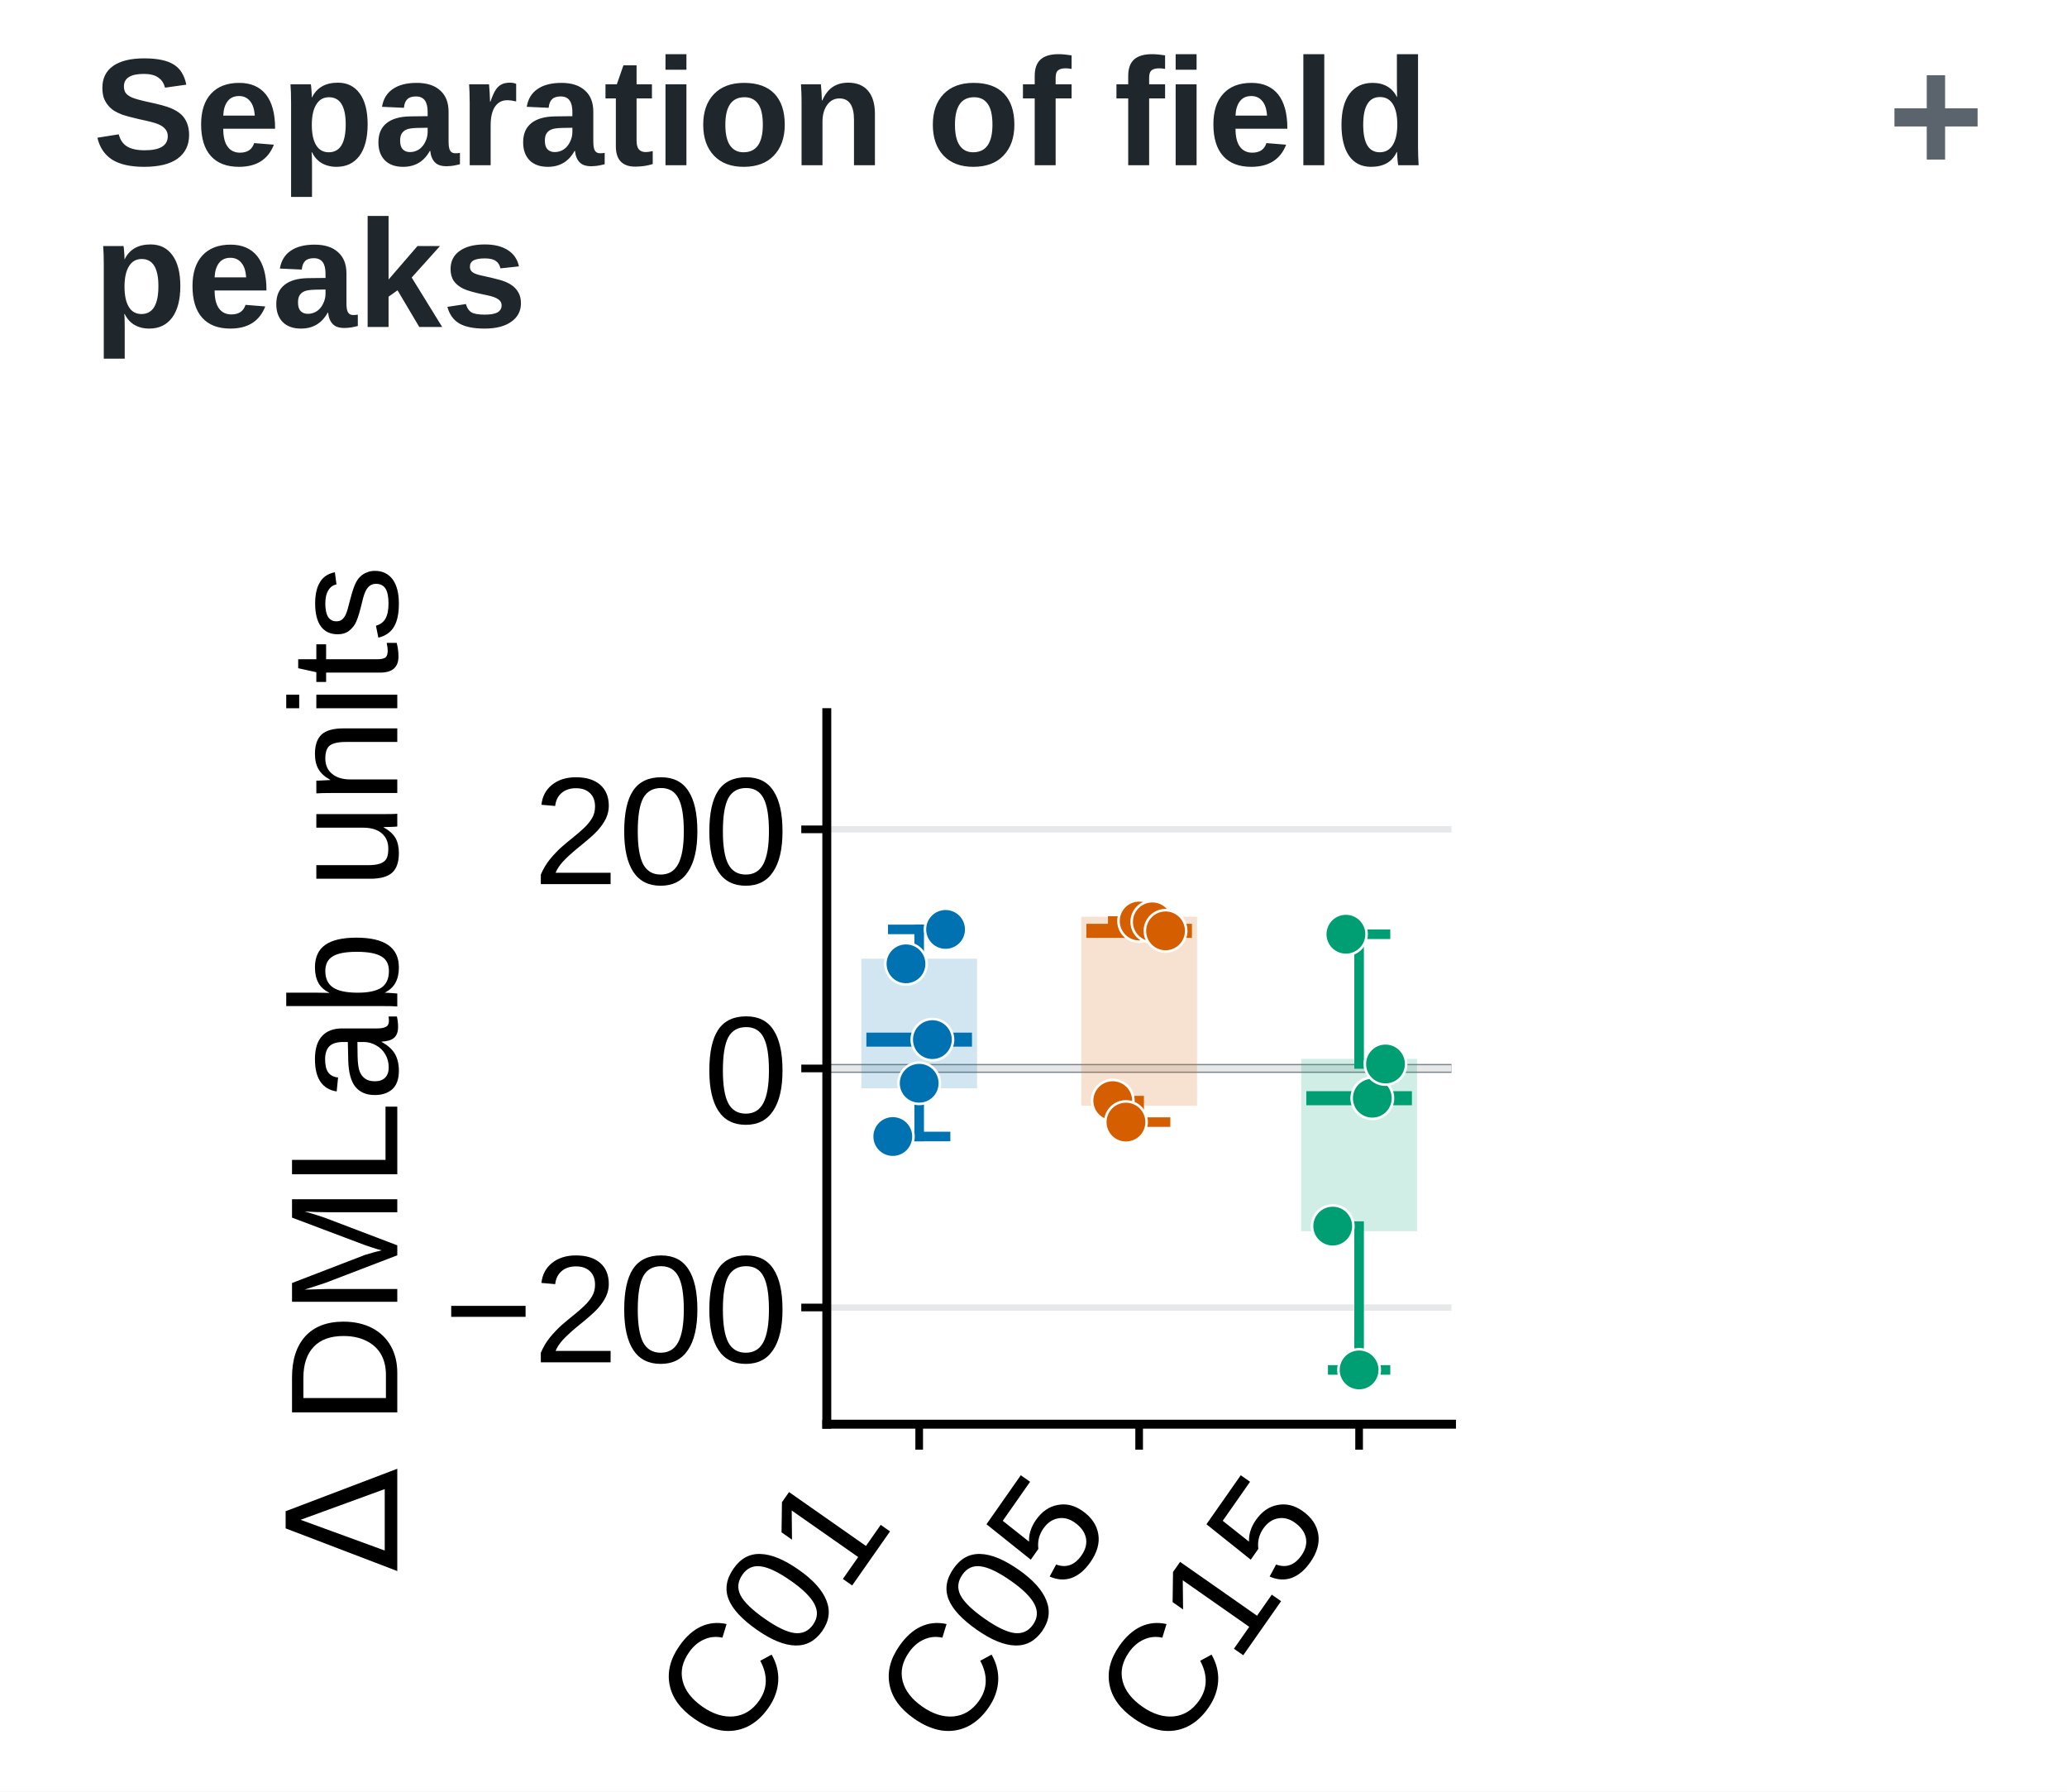
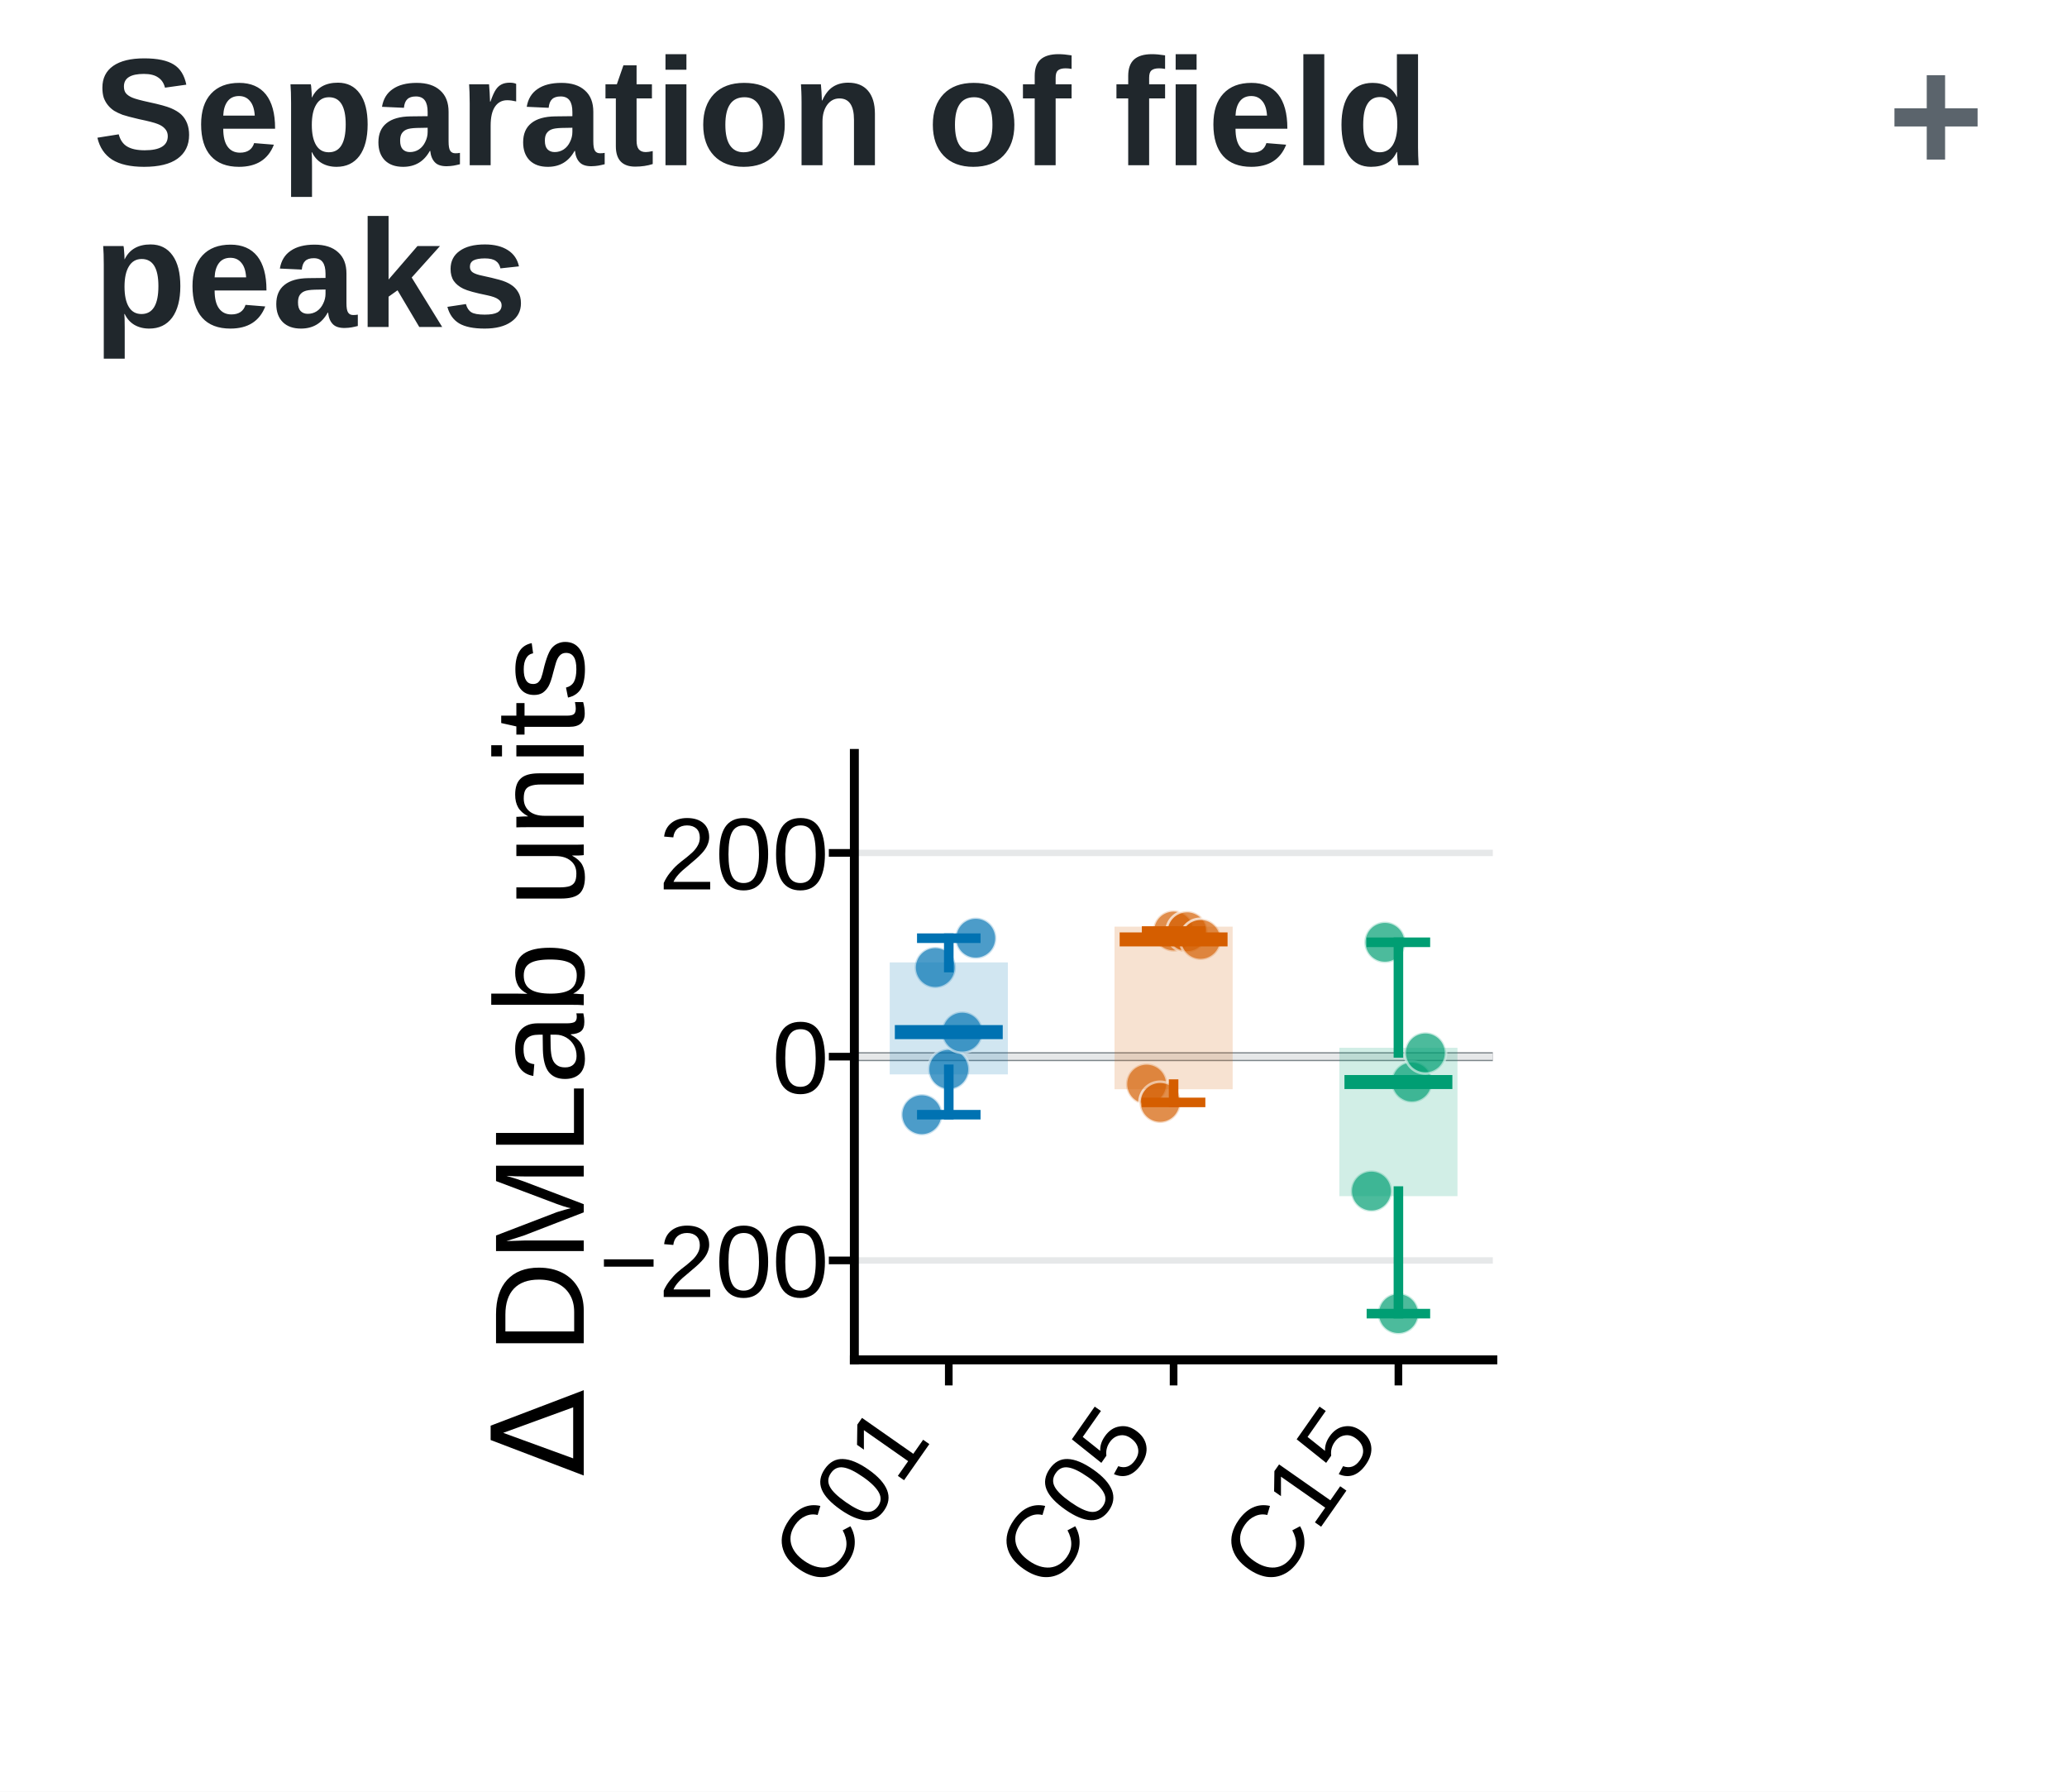
<svg xmlns="http://www.w3.org/2000/svg" xmlns:xlink="http://www.w3.org/1999/xlink" width="162pt" height="140.4pt" viewBox="0 0 162 140.4" version="1.1">
  <defs>
    <style type="text/css">*{stroke-linejoin: round; stroke-linecap: butt}</style>
  </defs>
  <g id="figure_1">
    <g id="patch_1">
      <path d="M 0 140.4 L 162 140.4 L 162 0 L 0 0 z " style="fill: #ffffff" />
    </g>
    <g id="axes_1">
      <g id="patch_2">
-         <path d="M 64.8 111.6 L 113.76 111.6 L 113.76 55.843 L 64.8 55.843 z " style="fill: #ffffff" />
+         <path d="M 66.96 106.56 L 117 106.56 L 117 59.04 L 66.96 59.04 z " style="fill: #ffffff" />
      </g>
      <g id="line2d_1">
-         <path d="M 64.8 83.722 L 113.76 83.722 " clip-path="url(#p81a2403ec0)" style="fill: none; stroke: #7d858a; stroke-width: 0.7; stroke-linecap: square" />
+         <path d="M 66.96 82.8 L 117 82.8 " clip-path="url(#pd6833d526d)" style="fill: none; stroke: #7d858a; stroke-width: 0.7; stroke-linecap: square" />
      </g>
      <g id="matplotlib.axis_1">
        <g id="xtick_1">
          <g id="line2d_2">
            <defs>
              <path id="m8e8d9a8fae" d="M 0 0 L 0 2 " style="stroke: #000000; stroke-width: 0.6" />
            </defs>
            <g>
-               <use xlink:href="#m8e8d9a8fae" x="72.041" y="111.6" style="stroke: #000000; stroke-width: 0.6" />
+               <use xlink:href="#m8e8d9a8fae" x="74.36" y="106.56" style="stroke: #000000; stroke-width: 0.6" />
            </g>
          </g>
          <g id="text_1">
-             <text style="font-size: 12px; font-family: 'Arial'" transform="translate(57.46103 137.5582) rotate(-55)">C01</text>
+             <text style="font-size: 8px; font-family: 'Arial'" transform="translate(64.6406 124.8655) rotate(-55)">C01</text>
          </g>
        </g>
        <g id="xtick_2">
          <g id="line2d_3">
            <g>
-               <use xlink:href="#m8e8d9a8fae" x="89.28" y="111.6" style="stroke: #000000; stroke-width: 0.6" />
+               <use xlink:href="#m8e8d9a8fae" x="91.98" y="106.56" style="stroke: #000000; stroke-width: 0.6" />
            </g>
          </g>
          <g id="text_2">
-             <text style="font-size: 12px; font-family: 'Arial'" transform="translate(74.70047 137.5582) rotate(-55)">C05</text>
+             <text style="font-size: 8px; font-family: 'Arial'" transform="translate(82.26031 124.8655) rotate(-55)">C05</text>
          </g>
        </g>
        <g id="xtick_3">
          <g id="line2d_4">
            <g>
-               <use xlink:href="#m8e8d9a8fae" x="106.519" y="111.6" style="stroke: #000000; stroke-width: 0.6" />
+               <use xlink:href="#m8e8d9a8fae" x="109.6" y="106.56" style="stroke: #000000; stroke-width: 0.6" />
            </g>
          </g>
          <g id="text_3">
-             <text style="font-size: 12px; font-family: 'Arial'" transform="translate(91.93991 137.5582) rotate(-55)">C15</text>
+             <text style="font-size: 8px; font-family: 'Arial'" transform="translate(99.88003 124.8655) rotate(-55)">C15</text>
          </g>
        </g>
      </g>
      <g id="matplotlib.axis_2">
        <g id="ytick_1">
          <g id="line2d_5">
-             <path d="M 64.8 102.457 L 113.76 102.457 " clip-path="url(#p81a2403ec0)" style="fill: none; stroke: #e6e8e9; stroke-width: 0.5; stroke-linecap: square" />
+             <path d="M 66.96 98.767 L 117 98.767 " clip-path="url(#pd6833d526d)" style="fill: none; stroke: #e6e8e9; stroke-width: 0.5; stroke-linecap: square" />
          </g>
          <g id="line2d_6">
            <defs>
              <path id="m2e3f482a18" d="M 0 0 L -2 0 " style="stroke: #000000; stroke-width: 0.6" />
            </defs>
            <g>
-               <use xlink:href="#m2e3f482a18" x="64.8" y="102.457" style="stroke: #000000; stroke-width: 0.6" />
+               <use xlink:href="#m2e3f482a18" x="66.96" y="98.767" style="stroke: #000000; stroke-width: 0.6" />
            </g>
          </g>
          <g id="text_4">
-             <text style="font-size: 12px; font-family: 'Arial'; text-anchor: end" x="61.8" y="106.751" transform="rotate(-0 61.8 106.7514)">−200</text>
+             <text style="font-size: 8px; font-family: 'Arial'; text-anchor: end" x="64.96" y="101.631" transform="rotate(-0 64.96 101.6306)">−200</text>
          </g>
        </g>
        <g id="ytick_2">
          <g id="line2d_7">
-             <path d="M 64.8 83.722 L 113.76 83.722 " clip-path="url(#p81a2403ec0)" style="fill: none; stroke: #e6e8e9; stroke-width: 0.5; stroke-linecap: square" />
+             <path d="M 66.96 82.8 L 117 82.8 " clip-path="url(#pd6833d526d)" style="fill: none; stroke: #e6e8e9; stroke-width: 0.5; stroke-linecap: square" />
          </g>
          <g id="line2d_8">
            <g>
-               <use xlink:href="#m2e3f482a18" x="64.8" y="83.722" style="stroke: #000000; stroke-width: 0.6" />
+               <use xlink:href="#m2e3f482a18" x="66.96" y="82.8" style="stroke: #000000; stroke-width: 0.6" />
            </g>
          </g>
          <g id="text_5">
-             <text style="font-size: 12px; font-family: 'Arial'; text-anchor: end" x="61.8" y="88.016" transform="rotate(-0 61.8 88.01629)">0</text>
+             <text style="font-size: 8px; font-family: 'Arial'; text-anchor: end" x="64.96" y="85.663" transform="rotate(-0 64.96 85.66312)">0</text>
          </g>
        </g>
        <g id="ytick_3">
          <g id="line2d_9">
-             <path d="M 64.8 64.986 L 113.76 64.986 " clip-path="url(#p81a2403ec0)" style="fill: none; stroke: #e6e8e9; stroke-width: 0.5; stroke-linecap: square" />
+             <path d="M 66.96 66.833 L 117 66.833 " clip-path="url(#pd6833d526d)" style="fill: none; stroke: #e6e8e9; stroke-width: 0.5; stroke-linecap: square" />
          </g>
          <g id="line2d_10">
            <g>
-               <use xlink:href="#m2e3f482a18" x="64.8" y="64.986" style="stroke: #000000; stroke-width: 0.6" />
+               <use xlink:href="#m2e3f482a18" x="66.96" y="66.833" style="stroke: #000000; stroke-width: 0.6" />
            </g>
          </g>
          <g id="text_6">
-             <text style="font-size: 12px; font-family: 'Arial'; text-anchor: end" x="61.8" y="69.281" transform="rotate(-0 61.8 69.28117)">200</text>
+             <text style="font-size: 8px; font-family: 'Arial'; text-anchor: end" x="64.96" y="69.696" transform="rotate(-0 64.96 69.69569)">200</text>
          </g>
        </g>
        <g id="text_7">
-           <g transform="translate(31.38687 123.2016) rotate(-90)">
+           <g transform="translate(46.45375 115.7) rotate(-90)">
            <text>
-               <tspan x="0" y="-0.25" style="font-size: 12px; font-family: 'DejaVu Sans'">Δ</tspan>
-               <tspan x="8.209" y="-0.25" style="font-size: 12px; font-family: 'Arial'"> </tspan>
-               <tspan x="11.543" y="-0.25" style="font-size: 12px; font-family: 'Arial'">D</tspan>
-               <tspan x="20.209" y="-0.25" style="font-size: 12px; font-family: 'Arial'">M</tspan>
-               <tspan x="30.205" y="-0.25" style="font-size: 12px; font-family: 'Arial'">L</tspan>
-               <tspan x="36.879" y="-0.25" style="font-size: 12px; font-family: 'Arial'">a</tspan>
-               <tspan x="43.553" y="-0.25" style="font-size: 12px; font-family: 'Arial'">b</tspan>
-               <tspan x="50.227" y="-0.25" style="font-size: 12px; font-family: 'Arial'"> </tspan>
-               <tspan x="53.561" y="-0.25" style="font-size: 12px; font-family: 'Arial'">u</tspan>
-               <tspan x="60.234" y="-0.25" style="font-size: 12px; font-family: 'Arial'">n</tspan>
-               <tspan x="66.908" y="-0.25" style="font-size: 12px; font-family: 'Arial'">i</tspan>
-               <tspan x="69.574" y="-0.25" style="font-size: 12px; font-family: 'Arial'">t</tspan>
-               <tspan x="72.908" y="-0.25" style="font-size: 12px; font-family: 'Arial'">s</tspan>
+               <tspan x="0" y="-0.703" style="font-size: 10px; font-family: 'DejaVu Sans'">Δ</tspan>
+               <tspan x="6.841" y="-0.703" style="font-size: 10px; font-family: 'Arial'"> </tspan>
+               <tspan x="9.619" y="-0.703" style="font-size: 10px; font-family: 'Arial'">D</tspan>
+               <tspan x="16.841" y="-0.703" style="font-size: 10px; font-family: 'Arial'">M</tspan>
+               <tspan x="25.171" y="-0.703" style="font-size: 10px; font-family: 'Arial'">L</tspan>
+               <tspan x="30.732" y="-0.703" style="font-size: 10px; font-family: 'Arial'">a</tspan>
+               <tspan x="36.294" y="-0.703" style="font-size: 10px; font-family: 'Arial'">b</tspan>
+               <tspan x="41.855" y="-0.703" style="font-size: 10px; font-family: 'Arial'"> </tspan>
+               <tspan x="44.634" y="-0.703" style="font-size: 10px; font-family: 'Arial'">u</tspan>
+               <tspan x="50.195" y="-0.703" style="font-size: 10px; font-family: 'Arial'">n</tspan>
+               <tspan x="55.757" y="-0.703" style="font-size: 10px; font-family: 'Arial'">i</tspan>
+               <tspan x="57.979" y="-0.703" style="font-size: 10px; font-family: 'Arial'">t</tspan>
+               <tspan x="60.757" y="-0.703" style="font-size: 10px; font-family: 'Arial'">s</tspan>
            </text>
          </g>
        </g>
-       </g>
-       <g id="patch_3">
-         <path d="M 67.903 84.884 L 76.178 84.884 L 76.178 75.526 L 67.903 75.526 L 67.903 84.884 z " clip-path="url(#p81a2403ec0)" style="fill: #0072b2; opacity: 0.18; stroke: #0072b2; stroke-width: 0.8; stroke-linejoin: miter" />
-       </g>
-       <g id="line2d_11">
-         <path d="M 72.041 84.884 L 72.041 89.058 " clip-path="url(#p81a2403ec0)" style="fill: none; stroke: #0072b2; stroke-width: 0.75; stroke-linecap: square" />
-       </g>
-       <g id="line2d_12">
-         <path d="M 72.041 75.526 L 72.041 72.829 " clip-path="url(#p81a2403ec0)" style="fill: none; stroke: #0072b2; stroke-width: 0.75; stroke-linecap: square" />
-       </g>
-       <g id="line2d_13">
-         <path d="M 69.972 89.058 L 74.109 89.058 " clip-path="url(#p81a2403ec0)" style="fill: none; stroke: #0072b2; stroke-width: 0.75; stroke-linecap: square" />
-       </g>
-       <g id="line2d_14">
-         <path d="M 69.972 72.829 L 74.109 72.829 " clip-path="url(#p81a2403ec0)" style="fill: none; stroke: #0072b2; stroke-width: 0.75; stroke-linecap: square" />
-       </g>
-       <g id="patch_4">
-         <path d="M 85.143 86.248 L 93.417 86.248 L 93.417 72.236 L 85.143 72.236 L 85.143 86.248 z " clip-path="url(#p81a2403ec0)" style="fill: #d55e00; opacity: 0.18; stroke: #d55e00; stroke-width: 0.8; stroke-linejoin: miter" />
-       </g>
-       <g id="line2d_15">
-         <path d="M 89.28 86.248 L 89.28 87.927 " clip-path="url(#p81a2403ec0)" style="fill: none; stroke: #d55e00; stroke-width: 0.75; stroke-linecap: square" />
-       </g>
-       <g id="line2d_16">
-         <path d="M 89.28 72.236 L 89.28 72.171 " clip-path="url(#p81a2403ec0)" style="fill: none; stroke: #d55e00; stroke-width: 0.75; stroke-linecap: square" />
-       </g>
-       <g id="line2d_17">
-         <path d="M 87.211 87.927 L 91.349 87.927 " clip-path="url(#p81a2403ec0)" style="fill: none; stroke: #d55e00; stroke-width: 0.75; stroke-linecap: square" />
-       </g>
-       <g id="line2d_18">
-         <path d="M 87.211 72.171 L 91.349 72.171 " clip-path="url(#p81a2403ec0)" style="fill: none; stroke: #d55e00; stroke-width: 0.75; stroke-linecap: square" />
-       </g>
-       <g id="patch_5">
-         <path d="M 102.382 96.079 L 110.657 96.079 L 110.657 83.374 L 102.382 83.374 L 102.382 96.079 z " clip-path="url(#p81a2403ec0)" style="fill: #009e73; opacity: 0.18; stroke: #009e73; stroke-width: 0.8; stroke-linejoin: miter" />
-       </g>
-       <g id="line2d_19">
-         <path d="M 106.519 96.079 L 106.519 107.347 " clip-path="url(#p81a2403ec0)" style="fill: none; stroke: #009e73; stroke-width: 0.75; stroke-linecap: square" />
-       </g>
-       <g id="line2d_20">
-         <path d="M 106.519 83.374 L 106.519 73.206 " clip-path="url(#p81a2403ec0)" style="fill: none; stroke: #009e73; stroke-width: 0.75; stroke-linecap: square" />
-       </g>
-       <g id="line2d_21">
-         <path d="M 104.451 107.347 L 108.588 107.347 " clip-path="url(#p81a2403ec0)" style="fill: none; stroke: #009e73; stroke-width: 0.75; stroke-linecap: square" />
-       </g>
-       <g id="line2d_22">
-         <path d="M 104.451 73.206 L 108.588 73.206 " clip-path="url(#p81a2403ec0)" style="fill: none; stroke: #009e73; stroke-width: 0.75; stroke-linecap: square" />
-       </g>
-       <g id="line2d_23">
-         <path d="M 67.903 81.466 L 76.178 81.466 " clip-path="url(#p81a2403ec0)" style="fill: none; stroke: #0072b2; stroke-width: 1.1" />
-       </g>
-       <g id="line2d_24">
-         <path d="M 85.143 72.942 L 93.417 72.942 " clip-path="url(#p81a2403ec0)" style="fill: none; stroke: #d55e00; stroke-width: 1.1" />
-       </g>
-       <g id="line2d_25">
-         <path d="M 102.382 86.056 L 110.657 86.056 " clip-path="url(#p81a2403ec0)" style="fill: none; stroke: #009e73; stroke-width: 1.1" />
-       </g>
-       <g id="patch_6">
-         <path d="M 64.8 111.6 L 64.8 55.843 " style="fill: none; stroke: #000000; stroke-width: 0.7; stroke-linejoin: miter; stroke-linecap: square" />
-       </g>
-       <g id="patch_7">
-         <path d="M 64.8 111.6 L 113.76 111.6 " style="fill: none; stroke: #000000; stroke-width: 0.7; stroke-linejoin: miter; stroke-linecap: square" />
      </g>
      <g id="PathCollection_1">
        <defs>
-           <path id="m5e7a2a0da0" d="M 0 1.62 C 0.43 1.62 0.842 1.449 1.146 1.146 C 1.449 0.842 1.62 0.43 1.62 0 C 1.62 -0.43 1.449 -0.842 1.146 -1.146 C 0.842 -1.449 0.43 -1.62 0 -1.62 C -0.43 -1.62 -0.842 -1.449 -1.146 -1.146 C -1.449 -0.842 -1.62 -0.43 -1.62 0 C -1.62 0.43 -1.449 0.842 -1.146 1.146 C -0.842 1.449 -0.43 1.62 0 1.62 z " style="stroke: #ffffff; stroke-width: 0.2" />
+           <path id="md582424cbe" d="M 0 1.62 C 0.43 1.62 0.842 1.449 1.146 1.146 C 1.449 0.842 1.62 0.43 1.62 0 C 1.62 -0.43 1.449 -0.842 1.146 -1.146 C 0.842 -1.449 0.43 -1.62 0 -1.62 C -0.43 -1.62 -0.842 -1.449 -1.146 -1.146 C -1.449 -0.842 -1.62 -0.43 -1.62 0 C -1.62 0.43 -1.449 0.842 -1.146 1.146 C -0.842 1.449 -0.43 1.62 0 1.62 z " style="stroke: #ffffff; stroke-opacity: 0.7; stroke-width: 0.2" />
        </defs>
-         <g clip-path="url(#p81a2403ec0)">
-           <use xlink:href="#m5e7a2a0da0" x="69.972" y="89.058" style="fill: #0072b2; stroke: #ffffff; stroke-width: 0.2" />
-           <use xlink:href="#m5e7a2a0da0" x="71.006" y="75.526" style="fill: #0072b2; stroke: #ffffff; stroke-width: 0.2" />
-           <use xlink:href="#m5e7a2a0da0" x="72.041" y="84.884" style="fill: #0072b2; stroke: #ffffff; stroke-width: 0.2" />
-           <use xlink:href="#m5e7a2a0da0" x="73.075" y="81.466" style="fill: #0072b2; stroke: #ffffff; stroke-width: 0.2" />
-           <use xlink:href="#m5e7a2a0da0" x="74.109" y="72.829" style="fill: #0072b2; stroke: #ffffff; stroke-width: 0.2" />
+         <g clip-path="url(#pd6833d526d)">
+           <use xlink:href="#md582424cbe" x="72.246" y="87.348" style="fill: #0072b2; fill-opacity: 0.7; stroke: #ffffff; stroke-opacity: 0.7; stroke-width: 0.2" />
+           <use xlink:href="#md582424cbe" x="73.303" y="75.815" style="fill: #0072b2; fill-opacity: 0.7; stroke: #ffffff; stroke-opacity: 0.7; stroke-width: 0.2" />
+           <use xlink:href="#md582424cbe" x="74.36" y="83.791" style="fill: #0072b2; fill-opacity: 0.7; stroke: #ffffff; stroke-opacity: 0.7; stroke-width: 0.2" />
+           <use xlink:href="#md582424cbe" x="75.417" y="80.877" style="fill: #0072b2; fill-opacity: 0.7; stroke: #ffffff; stroke-opacity: 0.7; stroke-width: 0.2" />
+           <use xlink:href="#md582424cbe" x="76.475" y="73.517" style="fill: #0072b2; fill-opacity: 0.7; stroke: #ffffff; stroke-opacity: 0.7; stroke-width: 0.2" />
        </g>
      </g>
      <g id="PathCollection_2">
        <defs>
-           <path id="m7c93157acc" d="M 0 1.62 C 0.43 1.62 0.842 1.449 1.146 1.146 C 1.449 0.842 1.62 0.43 1.62 0 C 1.62 -0.43 1.449 -0.842 1.146 -1.146 C 0.842 -1.449 0.43 -1.62 0 -1.62 C -0.43 -1.62 -0.842 -1.449 -1.146 -1.146 C -1.449 -0.842 -1.62 -0.43 -1.62 0 C -1.62 0.43 -1.449 0.842 -1.146 1.146 C -0.842 1.449 -0.43 1.62 0 1.62 z " style="stroke: #ffffff; stroke-width: 0.2" />
+           <path id="m32584ed796" d="M 0 1.62 C 0.43 1.62 0.842 1.449 1.146 1.146 C 1.449 0.842 1.62 0.43 1.62 0 C 1.62 -0.43 1.449 -0.842 1.146 -1.146 C 0.842 -1.449 0.43 -1.62 0 -1.62 C -0.43 -1.62 -0.842 -1.449 -1.146 -1.146 C -1.449 -0.842 -1.62 -0.43 -1.62 0 C -1.62 0.43 -1.449 0.842 -1.146 1.146 C -0.842 1.449 -0.43 1.62 0 1.62 z " style="stroke: #ffffff; stroke-opacity: 0.7; stroke-width: 0.2" />
        </defs>
-         <g clip-path="url(#p81a2403ec0)">
-           <use xlink:href="#m7c93157acc" x="87.211" y="86.248" style="fill: #d55e00; stroke: #ffffff; stroke-width: 0.2" />
-           <use xlink:href="#m7c93157acc" x="88.246" y="87.927" style="fill: #d55e00; stroke: #ffffff; stroke-width: 0.2" />
-           <use xlink:href="#m7c93157acc" x="89.28" y="72.171" style="fill: #d55e00; stroke: #ffffff; stroke-width: 0.2" />
-           <use xlink:href="#m7c93157acc" x="90.314" y="72.236" style="fill: #d55e00; stroke: #ffffff; stroke-width: 0.2" />
-           <use xlink:href="#m7c93157acc" x="91.349" y="72.942" style="fill: #d55e00; stroke: #ffffff; stroke-width: 0.2" />
+         <g clip-path="url(#pd6833d526d)">
+           <use xlink:href="#m32584ed796" x="89.866" y="84.953" style="fill: #d55e00; fill-opacity: 0.7; stroke: #ffffff; stroke-opacity: 0.7; stroke-width: 0.2" />
+           <use xlink:href="#m32584ed796" x="90.923" y="86.384" style="fill: #d55e00; fill-opacity: 0.7; stroke: #ffffff; stroke-opacity: 0.7; stroke-width: 0.2" />
+           <use xlink:href="#m32584ed796" x="91.98" y="72.956" style="fill: #d55e00; fill-opacity: 0.7; stroke: #ffffff; stroke-opacity: 0.7; stroke-width: 0.2" />
+           <use xlink:href="#m32584ed796" x="93.037" y="73.012" style="fill: #d55e00; fill-opacity: 0.7; stroke: #ffffff; stroke-opacity: 0.7; stroke-width: 0.2" />
+           <use xlink:href="#m32584ed796" x="94.094" y="73.613" style="fill: #d55e00; fill-opacity: 0.7; stroke: #ffffff; stroke-opacity: 0.7; stroke-width: 0.2" />
        </g>
      </g>
      <g id="PathCollection_3">
        <defs>
-           <path id="mf26314e9b7" d="M 0 1.62 C 0.43 1.62 0.842 1.449 1.146 1.146 C 1.449 0.842 1.62 0.43 1.62 0 C 1.62 -0.43 1.449 -0.842 1.146 -1.146 C 0.842 -1.449 0.43 -1.62 0 -1.62 C -0.43 -1.62 -0.842 -1.449 -1.146 -1.146 C -1.449 -0.842 -1.62 -0.43 -1.62 0 C -1.62 0.43 -1.449 0.842 -1.146 1.146 C -0.842 1.449 -0.43 1.62 0 1.62 z " style="stroke: #ffffff; stroke-width: 0.2" />
+           <path id="mbeb117c654" d="M 0 1.62 C 0.43 1.62 0.842 1.449 1.146 1.146 C 1.449 0.842 1.62 0.43 1.62 0 C 1.62 -0.43 1.449 -0.842 1.146 -1.146 C 0.842 -1.449 0.43 -1.62 0 -1.62 C -0.43 -1.62 -0.842 -1.449 -1.146 -1.146 C -1.449 -0.842 -1.62 -0.43 -1.62 0 C -1.62 0.43 -1.449 0.842 -1.146 1.146 C -0.842 1.449 -0.43 1.62 0 1.62 z " style="stroke: #ffffff; stroke-opacity: 0.7; stroke-width: 0.2" />
        </defs>
-         <g clip-path="url(#p81a2403ec0)">
-           <use xlink:href="#mf26314e9b7" x="104.451" y="96.079" style="fill: #009e73; stroke: #ffffff; stroke-width: 0.2" />
-           <use xlink:href="#mf26314e9b7" x="105.485" y="73.206" style="fill: #009e73; stroke: #ffffff; stroke-width: 0.2" />
-           <use xlink:href="#mf26314e9b7" x="106.519" y="107.347" style="fill: #009e73; stroke: #ffffff; stroke-width: 0.2" />
-           <use xlink:href="#mf26314e9b7" x="107.554" y="86.056" style="fill: #009e73; stroke: #ffffff; stroke-width: 0.2" />
-           <use xlink:href="#mf26314e9b7" x="108.588" y="83.374" style="fill: #009e73; stroke: #ffffff; stroke-width: 0.2" />
-         </g>
+         <g clip-path="url(#pd6833d526d)">
+           <use xlink:href="#mbeb117c654" x="107.485" y="93.332" style="fill: #009e73; fill-opacity: 0.7; stroke: #ffffff; stroke-opacity: 0.7; stroke-width: 0.2" />
+           <use xlink:href="#mbeb117c654" x="108.543" y="73.838" style="fill: #009e73; fill-opacity: 0.7; stroke: #ffffff; stroke-opacity: 0.7; stroke-width: 0.2" />
+           <use xlink:href="#mbeb117c654" x="109.6" y="102.936" style="fill: #009e73; fill-opacity: 0.7; stroke: #ffffff; stroke-opacity: 0.7; stroke-width: 0.2" />
+           <use xlink:href="#mbeb117c654" x="110.657" y="84.789" style="fill: #009e73; fill-opacity: 0.7; stroke: #ffffff; stroke-opacity: 0.7; stroke-width: 0.2" />
+           <use xlink:href="#mbeb117c654" x="111.714" y="82.504" style="fill: #009e73; fill-opacity: 0.7; stroke: #ffffff; stroke-opacity: 0.7; stroke-width: 0.2" />
+         </g>
+       </g>
+       <g id="patch_3">
+         <path d="M 66.96 106.56 L 66.96 59.04 " style="fill: none; stroke: #000000; stroke-width: 0.7; stroke-linejoin: miter; stroke-linecap: square" />
+       </g>
+       <g id="patch_4">
+         <path d="M 66.96 106.56 L 117 106.56 " style="fill: none; stroke: #000000; stroke-width: 0.7; stroke-linejoin: miter; stroke-linecap: square" />
+       </g>
+       <g id="patch_5">
+         <path d="M 70.132 83.791 L 78.589 83.791 L 78.589 75.815 L 70.132 75.815 L 70.132 83.791 z " clip-path="url(#pd6833d526d)" style="fill: #0072b2; opacity: 0.18; stroke: #0072b2; stroke-width: 0.8; stroke-linejoin: miter" />
+       </g>
+       <g id="patch_6">
+         <path d="M 87.751 84.953 L 96.209 84.953 L 96.209 73.012 L 87.751 73.012 L 87.751 84.953 z " clip-path="url(#pd6833d526d)" style="fill: #d55e00; opacity: 0.18; stroke: #d55e00; stroke-width: 0.8; stroke-linejoin: miter" />
+       </g>
+       <g id="patch_7">
+         <path d="M 105.371 93.332 L 113.828 93.332 L 113.828 82.504 L 105.371 82.504 L 105.371 93.332 z " clip-path="url(#pd6833d526d)" style="fill: #009e73; opacity: 0.18; stroke: #009e73; stroke-width: 0.8; stroke-linejoin: miter" />
+       </g>
+       <g id="line2d_11">
+         <path d="M 74.36 83.791 L 74.36 87.348 " clip-path="url(#pd6833d526d)" style="fill: none; stroke: #0072b2; stroke-width: 0.75; stroke-linecap: square" />
+       </g>
+       <g id="line2d_12">
+         <path d="M 74.36 75.815 L 74.36 73.517 " clip-path="url(#pd6833d526d)" style="fill: none; stroke: #0072b2; stroke-width: 0.75; stroke-linecap: square" />
+       </g>
+       <g id="line2d_13">
+         <path d="M 72.246 87.348 L 76.475 87.348 " clip-path="url(#pd6833d526d)" style="fill: none; stroke: #0072b2; stroke-width: 0.75; stroke-linecap: square" />
+       </g>
+       <g id="line2d_14">
+         <path d="M 72.246 73.517 L 76.475 73.517 " clip-path="url(#pd6833d526d)" style="fill: none; stroke: #0072b2; stroke-width: 0.75; stroke-linecap: square" />
+       </g>
+       <g id="line2d_15">
+         <path d="M 70.132 80.877 L 78.589 80.877 " clip-path="url(#pd6833d526d)" style="fill: none; stroke: #0072b2; stroke-width: 1.1" />
+       </g>
+       <g id="line2d_16">
+         <path d="M 91.98 84.953 L 91.98 86.384 " clip-path="url(#pd6833d526d)" style="fill: none; stroke: #d55e00; stroke-width: 0.75; stroke-linecap: square" />
+       </g>
+       <g id="line2d_17">
+         <path d="M 91.98 73.012 L 91.98 72.956 " clip-path="url(#pd6833d526d)" style="fill: none; stroke: #d55e00; stroke-width: 0.75; stroke-linecap: square" />
+       </g>
+       <g id="line2d_18">
+         <path d="M 89.866 86.384 L 94.094 86.384 " clip-path="url(#pd6833d526d)" style="fill: none; stroke: #d55e00; stroke-width: 0.75; stroke-linecap: square" />
+       </g>
+       <g id="line2d_19">
+         <path d="M 89.866 72.956 L 94.094 72.956 " clip-path="url(#pd6833d526d)" style="fill: none; stroke: #d55e00; stroke-width: 0.75; stroke-linecap: square" />
+       </g>
+       <g id="line2d_20">
+         <path d="M 87.751 73.613 L 96.209 73.613 " clip-path="url(#pd6833d526d)" style="fill: none; stroke: #d55e00; stroke-width: 1.1" />
+       </g>
+       <g id="line2d_21">
+         <path d="M 109.6 93.332 L 109.6 102.936 " clip-path="url(#pd6833d526d)" style="fill: none; stroke: #009e73; stroke-width: 0.75; stroke-linecap: square" />
+       </g>
+       <g id="line2d_22">
+         <path d="M 109.6 82.504 L 109.6 73.838 " clip-path="url(#pd6833d526d)" style="fill: none; stroke: #009e73; stroke-width: 0.75; stroke-linecap: square" />
+       </g>
+       <g id="line2d_23">
+         <path d="M 107.485 102.936 L 111.714 102.936 " clip-path="url(#pd6833d526d)" style="fill: none; stroke: #009e73; stroke-width: 0.75; stroke-linecap: square" />
+       </g>
+       <g id="line2d_24">
+         <path d="M 107.485 73.838 L 111.714 73.838 " clip-path="url(#pd6833d526d)" style="fill: none; stroke: #009e73; stroke-width: 0.75; stroke-linecap: square" />
+       </g>
+       <g id="line2d_25">
+         <path d="M 105.371 84.789 L 113.828 84.789 " clip-path="url(#pd6833d526d)" style="fill: none; stroke: #009e73; stroke-width: 1.1" />
      </g>
    </g>
    <g id="text_8">
      <text style="font-weight: 700; font-size: 12px; font-family: 'Arial'; fill: #20272c" transform="translate(7.29 12.94763)">Separation of field</text>
      <text style="font-weight: 700; font-size: 12px; font-family: 'Arial'; fill: #20272c" transform="translate(7.29 25.623)">peaks</text>
    </g>
    <g id="text_9">
      <text style="font-weight: 700; font-size: 13px; font-family: 'Arial'; text-anchor: end; fill: #5b646c" x="155.52" y="13.517" transform="rotate(-0 155.52 13.51716)">+</text>
    </g>
  </g>
  <defs>
-     <clipPath id="p81a2403ec0">
-       <rect x="64.8" y="55.843" width="48.96" height="55.757" />
+     <clipPath id="pd6833d526d">
+       <rect x="66.96" y="59.04" width="50.04" height="47.52" />
    </clipPath>
  </defs>
</svg>
